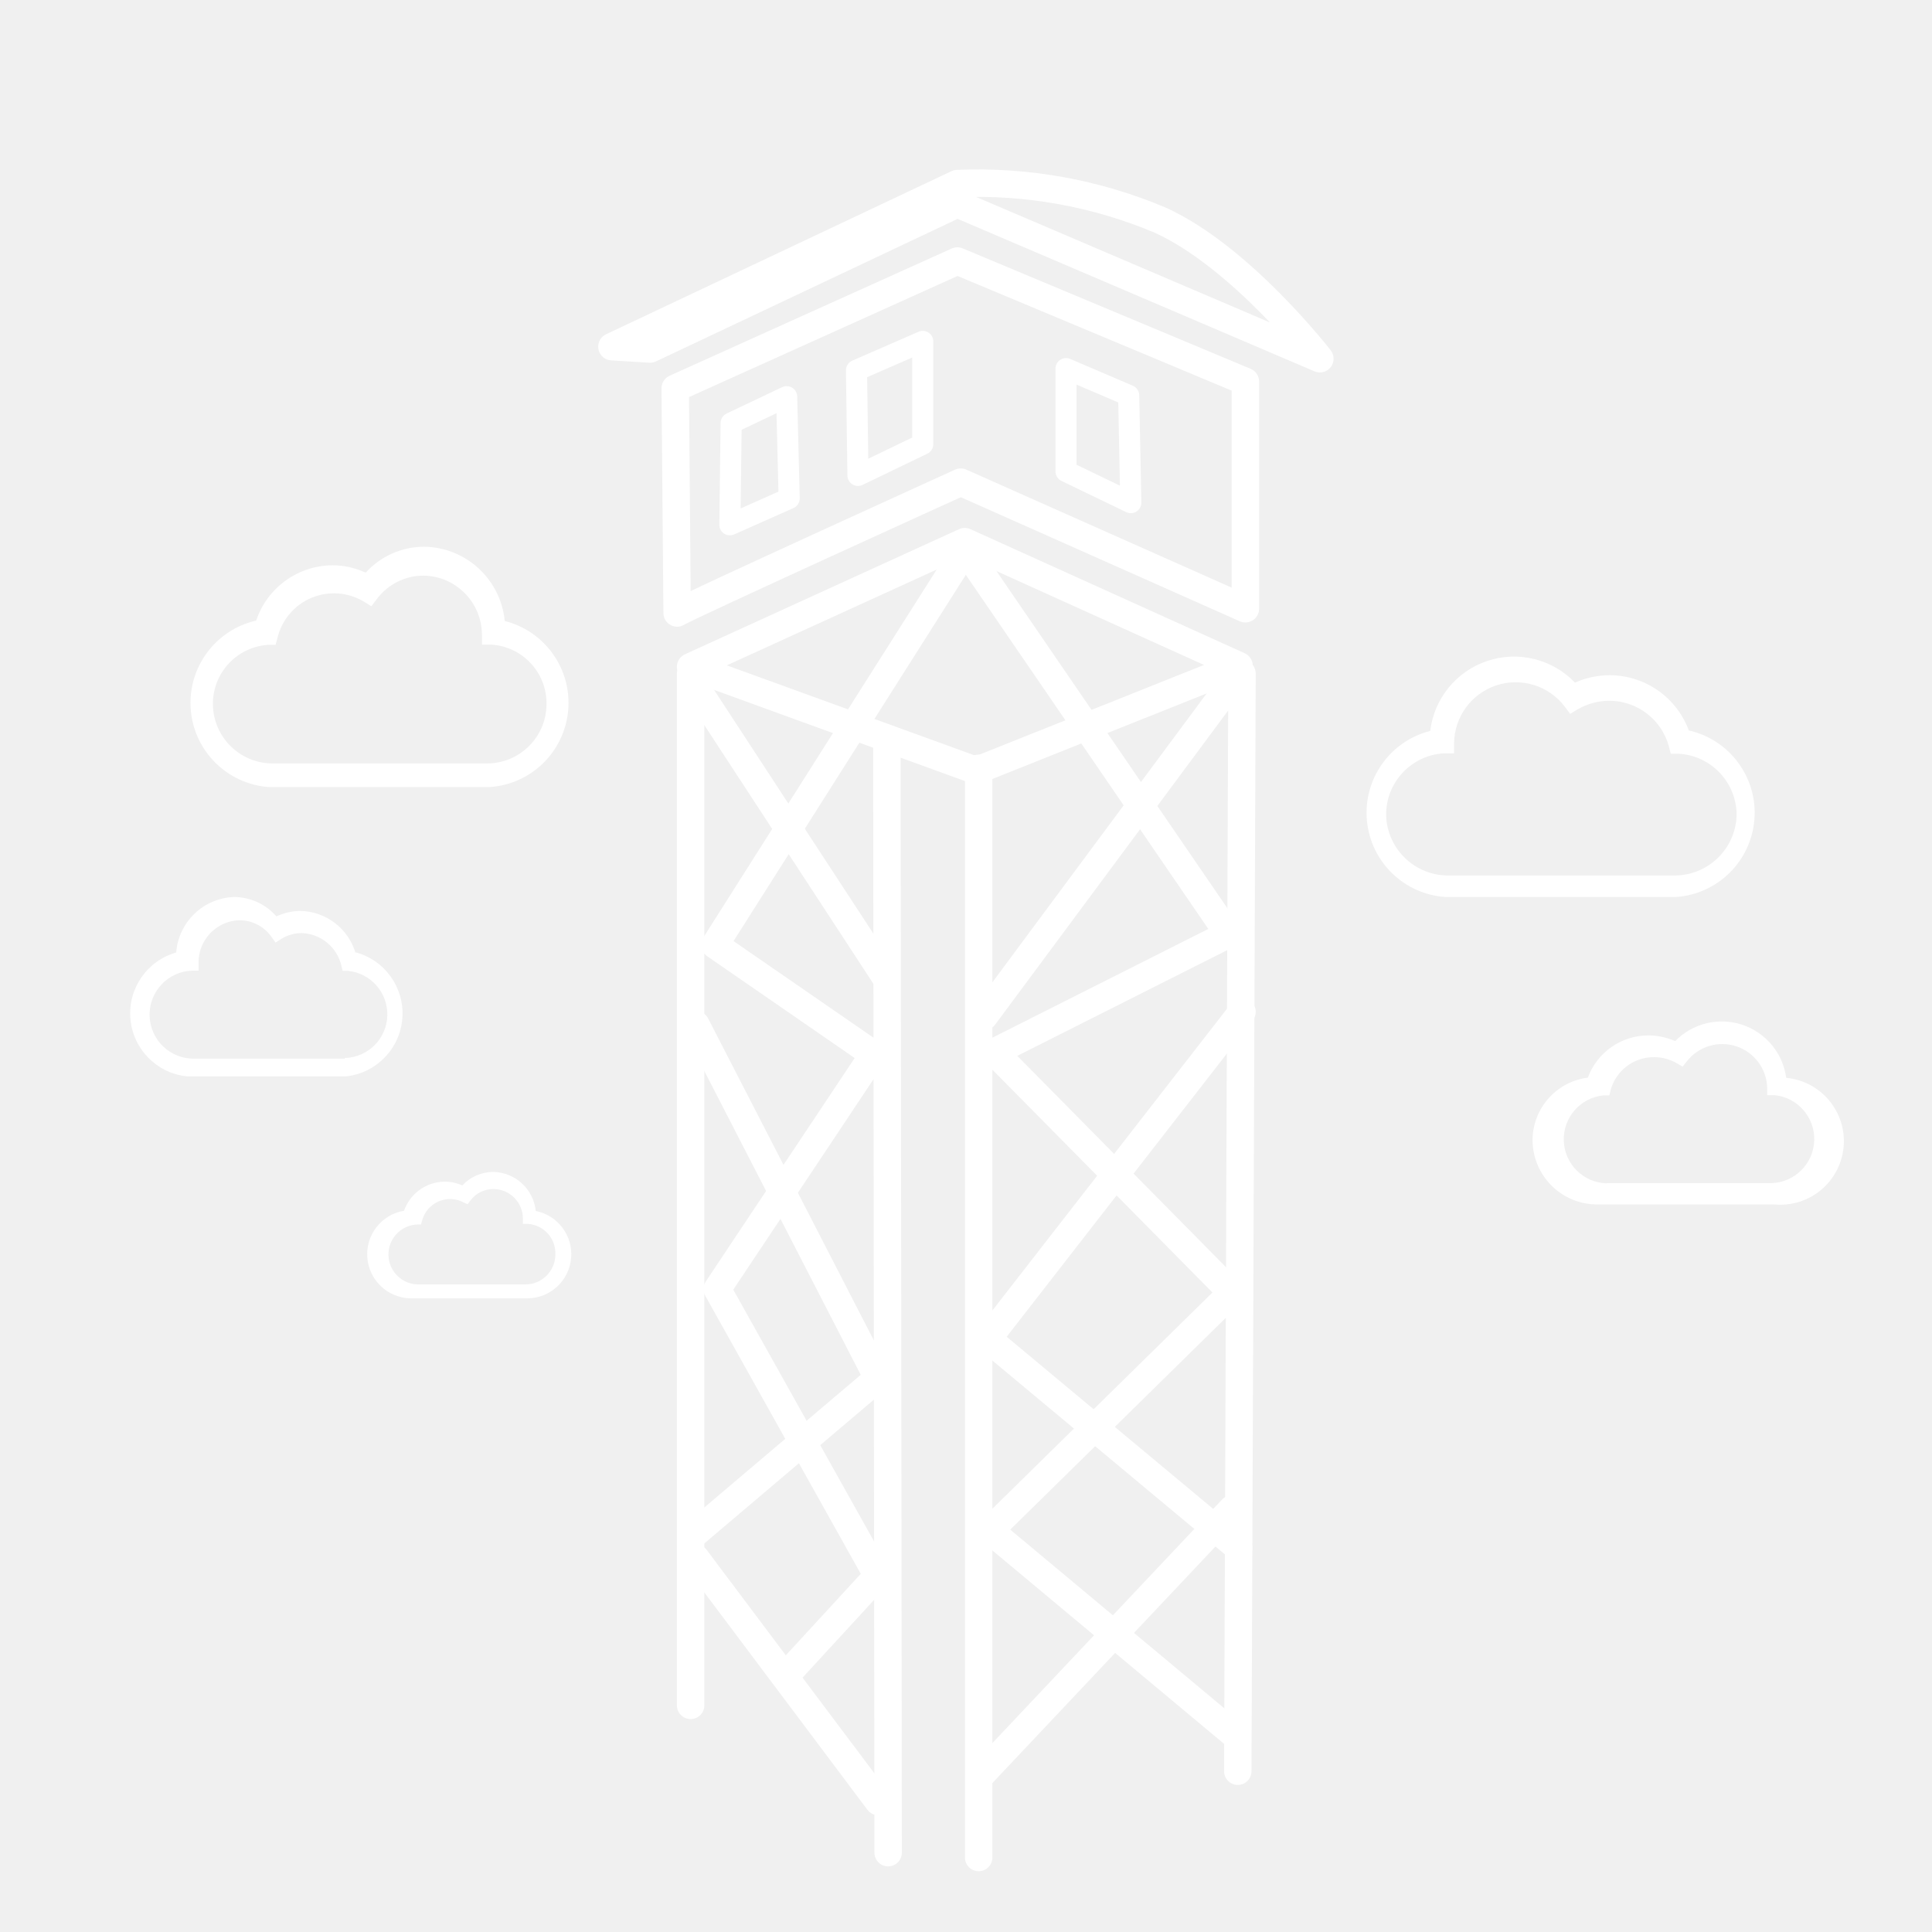
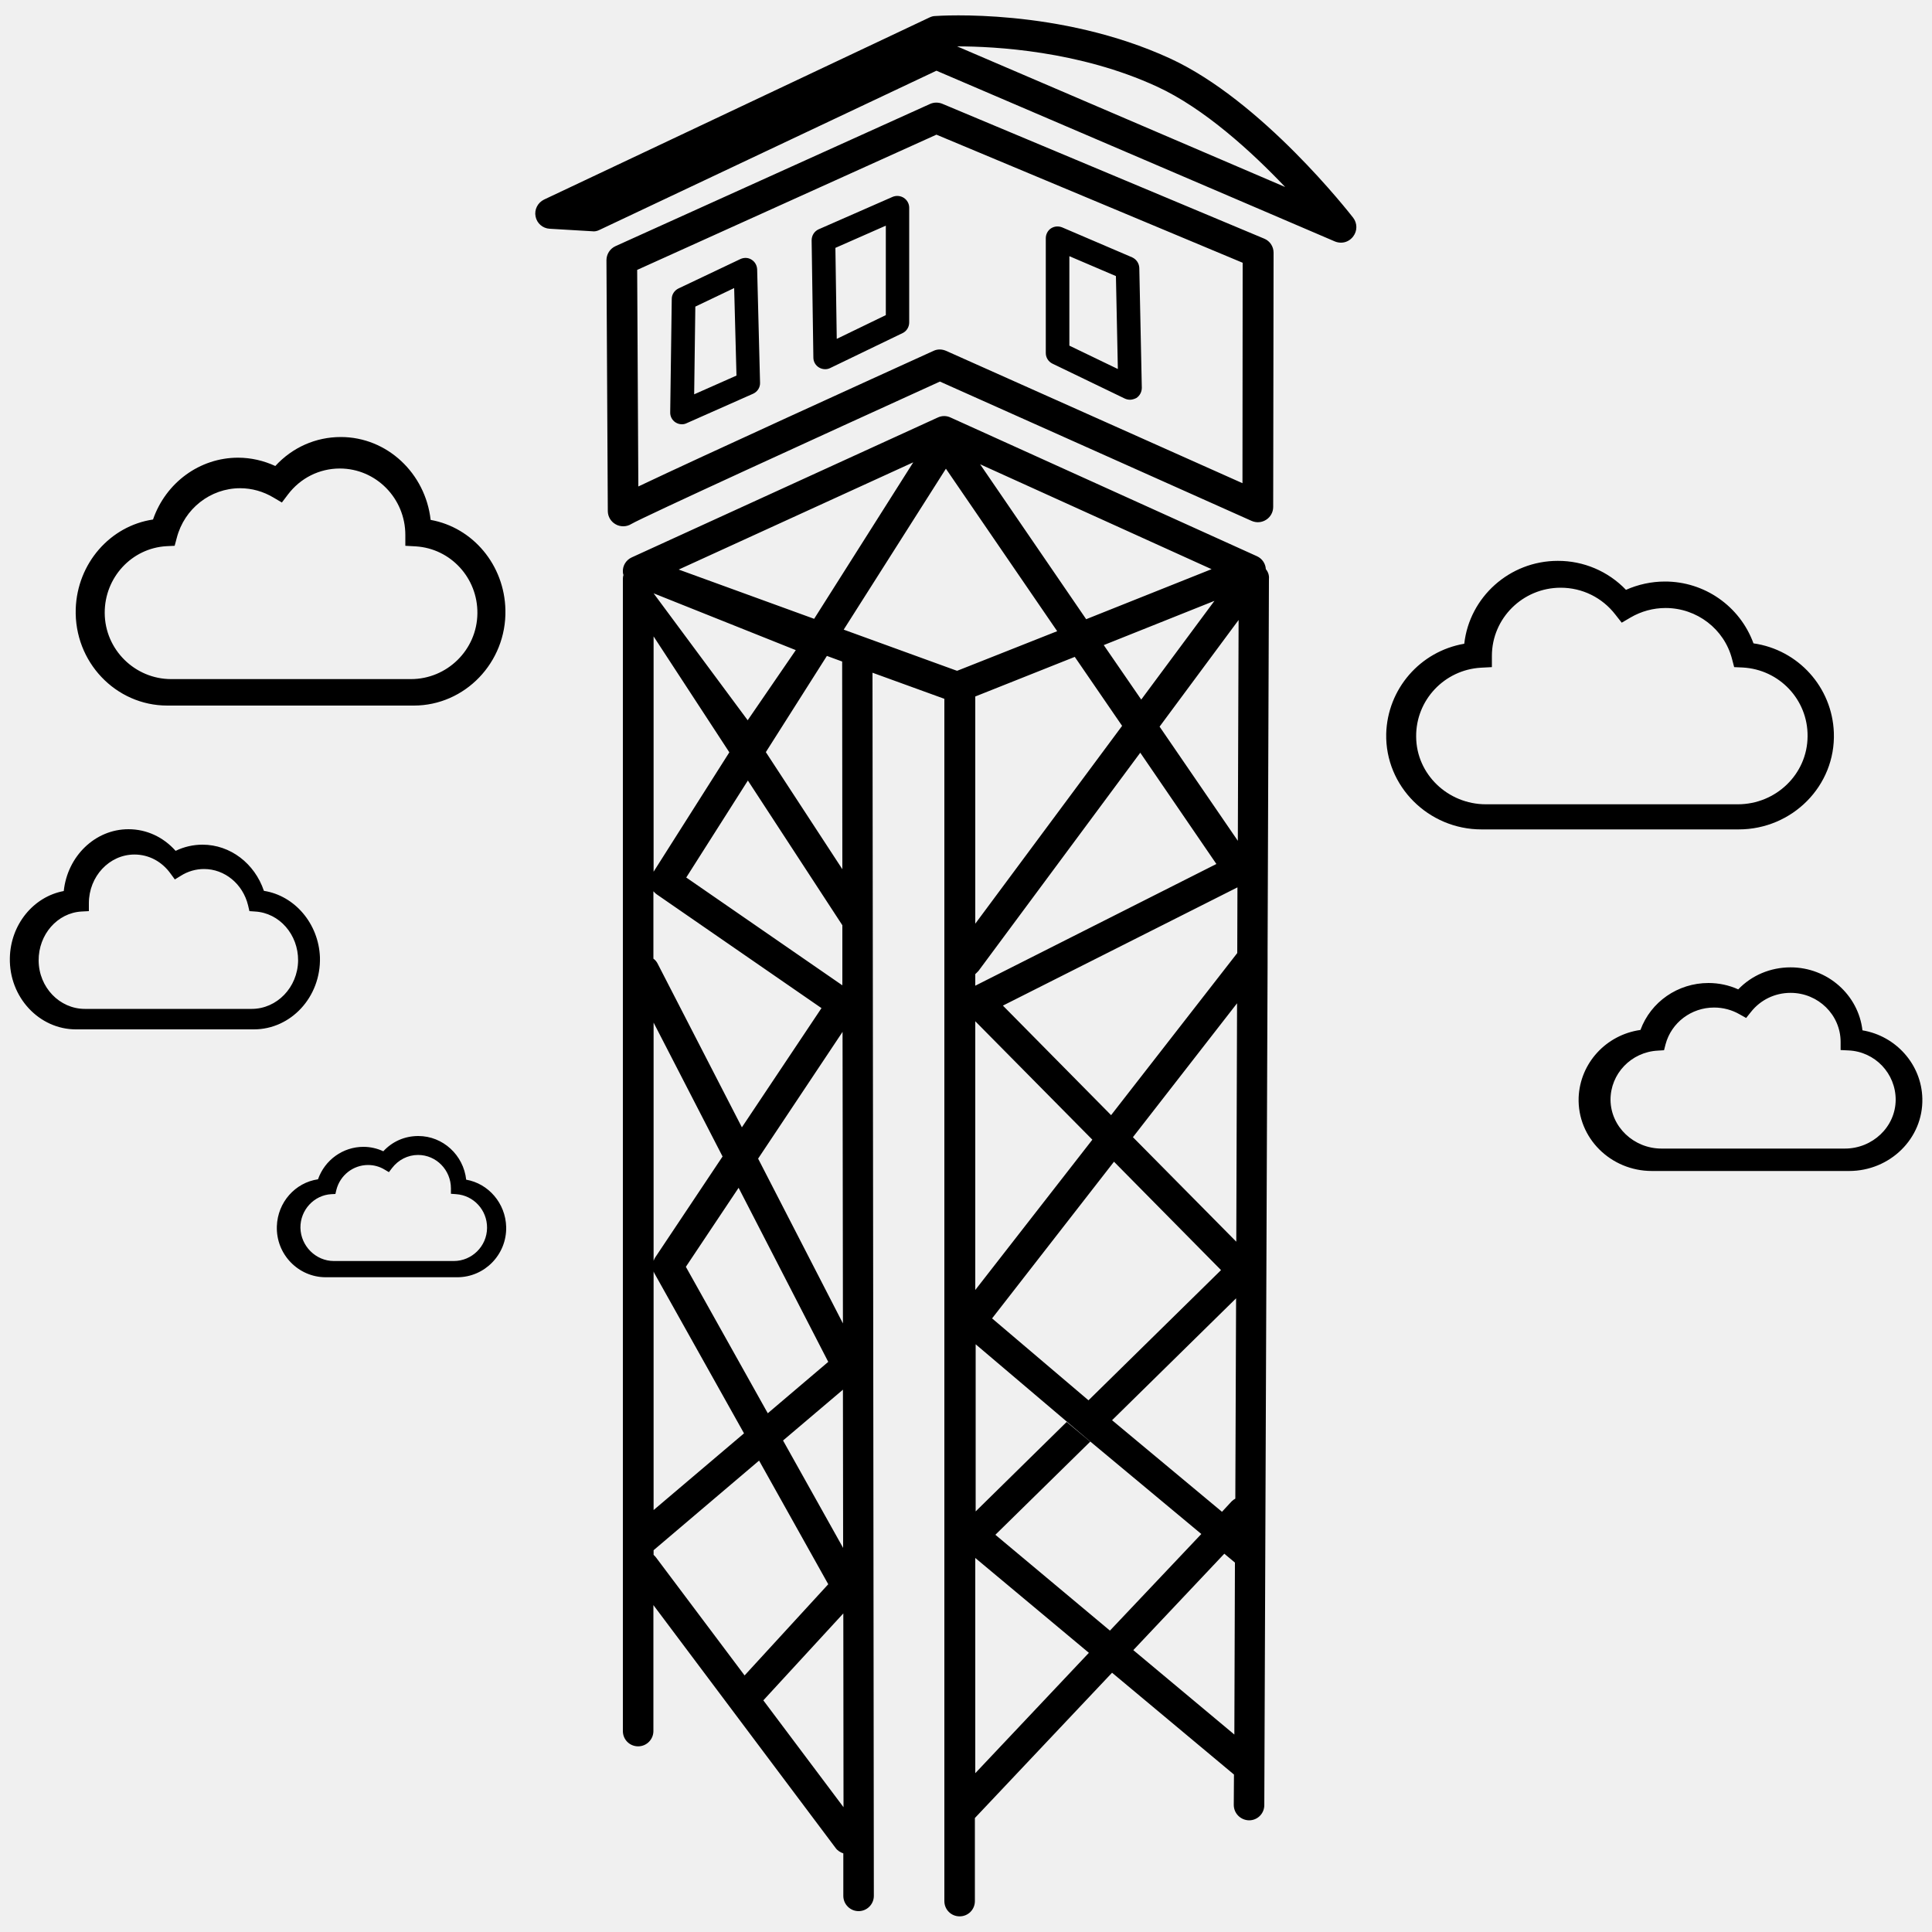
- <svg xmlns="http://www.w3.org/2000/svg" id="Layer_1" data-name="Layer 1" viewBox="0 0 91.56 91.56">
-   <defs>
-     <style>.cls-1,.cls-2{fill:none;stroke:#fff;stroke-linecap:round;stroke-linejoin:round;}.cls-1{stroke-width:1.3px;}.cls-3{fill:#fff;}</style>
-   </defs>
-   <path class="cls-1" d="M32.09,29.05c.48-.31,13.44-6.2,13.44-6.2l13.49,6V18.08L45.37,12.37,32,18.4Z" />
-   <path class="cls-1" d="M29,16.43,45.37,8.7A22.27,22.27,0,0,1,55,10.44C58.83,12.19,62.55,17,62.55,17L45.37,9.66,30.81,16.54Z" />
-   <polygon class="cls-2" points="50.52 17.47 53.49 18.74 53.59 23.82 50.52 22.34 50.52 17.47" />
-   <polygon class="cls-2" points="43.73 16.18 40.59 17.55 40.66 22.53 43.73 21.05 43.73 16.18" />
-   <polygon class="cls-2" points="37.28 18.8 34.65 20.05 34.59 24.87 37.4 23.62 37.28 18.8" />
-   <polygon class="cls-1" points="32.73 31.6 45.72 25.67 58.72 31.55 46.27 36.52 32.73 31.6" />
-   <line class="cls-1" x1="32.73" y1="31.92" x2="32.73" y2="80.82" />
-   <line class="cls-1" x1="42.03" y1="35.13" x2="42.09" y2="87.8" />
-   <line class="cls-1" x1="46.38" y1="36.41" x2="46.38" y2="88.03" />
-   <line class="cls-1" x1="58.86" y1="31.92" x2="58.66" y2="83.94" />
-   <polyline class="cls-1" points="45.39 26.63 33.88 44.78 41.4 49.97 33.99 61.09 41.59 74.68 37.34 79.3" />
-   <polyline class="cls-1" points="46.03 26.47 58.22 44.27 47.12 49.86 58.38 61.26 46.91 72.53 58.47 82.18" />
-   <line class="cls-1" x1="33.14" y1="32.81" x2="41.93" y2="46.26" />
-   <line class="cls-1" x1="58.86" y1="47.95" x2="46.52" y2="63.82" />
-   <line class="cls-1" x1="58.38" y1="71.52" x2="46.44" y2="84.18" />
-   <line class="cls-1" x1="47.16" y1="63.74" x2="58.7" y2="73.36" />
-   <line class="cls-1" x1="32.98" y1="48.56" x2="41.72" y2="65.54" />
-   <line class="cls-1" x1="32.97" y1="72.64" x2="41.72" y2="65.22" />
-   <line class="cls-1" x1="41.63" y1="85.38" x2="32.97" y2="73.84" />
-   <line class="cls-1" x1="58.19" y1="32.6" x2="46.64" y2="48.17" />
-   <path class="cls-3" d="M80.05,34.66h0A4,4,0,0,0,76.29,32a4.07,4.07,0,0,0-1.65.35h0a4,4,0,0,0-6.86,2.29h0a4,4,0,0,0,.74,7.87H79.42a4,4,0,0,0,.63-7.89Zm-.66,6.83H68.69a2.94,2.94,0,0,1-3-2.87,2.91,2.91,0,0,1,2.75-2.92l.47,0h0v-.46h0a2.92,2.92,0,0,1,5.24-1.76l.26.35h0l.37-.22a3,3,0,0,1,1.48-.4,2.93,2.93,0,0,1,2.83,2.16l.09.35h0l.36,0a2.91,2.91,0,0,1,2.76,2.92A2.94,2.94,0,0,1,79.39,41.49Z" />
-   <path class="cls-3" d="M75.25,51.07h0a3.06,3.06,0,0,1,2.88-2,3.17,3.17,0,0,1,1.26.27h0a3.08,3.08,0,0,1,5.26,1.74h0a3,3,0,0,1-.56,6H75.74a3.06,3.06,0,0,1-3.11-3.11A3,3,0,0,1,75.25,51.07Zm.9,5h7.78a2.09,2.09,0,0,0,.16-4.17h-.34v-.33h0a2.13,2.13,0,0,0-3.81-1.27l-.2.25h0l-.27-.16a2.16,2.16,0,0,0-1.08-.29,2.12,2.12,0,0,0-2.06,1.56l-.06.25H76a2.09,2.09,0,0,0,.15,4.17Z" />
-   <path class="cls-3" d="M12.14,29.41h0a3.84,3.84,0,0,1,3.61-2.62,3.72,3.72,0,0,1,1.58.35h0a3.74,3.74,0,0,1,2.78-1.23,3.89,3.89,0,0,1,3.81,3.52h0a4,4,0,0,1-.71,7.87H12.74a4,4,0,0,1-.6-7.89Zm.77,6.77H23.08a2.82,2.82,0,0,0,2.82-2.79,2.79,2.79,0,0,0-2.61-2.84l-.45,0h0v-.45h0a2.81,2.81,0,0,0-2.78-2.82,2.75,2.75,0,0,0-2.2,1.11l-.26.34h0l-.36-.22a2.75,2.75,0,0,0-4.09,1.72l-.09.33h0l-.35,0a2.8,2.8,0,0,0-2.62,2.83A2.83,2.83,0,0,0,12.91,36.18Z" />
-   <path class="cls-3" d="M16.85,45.17h0a2.78,2.78,0,0,0-2.61-2,2.68,2.68,0,0,0-1.14.26h0a2.68,2.68,0,0,0-2-.92,2.85,2.85,0,0,0-2.75,2.63h0a3,3,0,0,0,.51,5.87h7.55a3,3,0,0,0,.44-5.88Zm-.52,5H9.25A2.07,2.07,0,0,1,9.1,46l.31,0h0v-.33h0a2,2,0,0,1,1.94-2.06,1.87,1.87,0,0,1,1.53.81l.18.25h0l.25-.16a1.83,1.83,0,0,1,1-.29,2,2,0,0,1,1.87,1.55l.06.24h.24a2.07,2.07,0,0,1-.13,4.13Z" />
-   <path class="cls-3" d="M19.14,57.4h0A2.06,2.06,0,0,1,21.07,56a2,2,0,0,1,.84.18h0a2,2,0,0,1,1.48-.64,2.06,2.06,0,0,1,2,1.85h0a2.09,2.09,0,0,1-.37,4.14H19.46a2.09,2.09,0,0,1-.32-4.15Zm.68,3.47h5.09a1.42,1.42,0,0,0,1.41-1.41A1.4,1.4,0,0,0,25,58h-.22v-.23h0a1.4,1.4,0,0,0-1.39-1.42,1.35,1.35,0,0,0-1.1.55l-.13.17h0L22,57a1.37,1.37,0,0,0-2,.86l-.05.17h-.17a1.42,1.42,0,0,0,.1,2.84Z" />
+ <svg xmlns="http://www.w3.org/2000/svg" xml:space="preserve" viewBox="0 0 100 100">
+   <path d="M32.26 27.24c-.13 0-.27-.03-.39-.1a.788.788 0 0 1-.41-.68l-.07-12.99c0-.31.18-.6.47-.73l16.28-7.36c.2-.09.43-.09.63-.01l16.66 6.98c.3.12.49.41.49.73l-.02 13.16c0 .27-.14.52-.36.66-.23.15-.51.17-.76.06l-16.13-7.21c-6.22 2.83-15.38 7.02-15.97 7.37-.13.08-.27.12-.42.12zm.72-13.27.06 11.21c3.3-1.57 12.2-5.62 15.28-7.02.21-.1.44-.09.65 0l15.34 6.85.01-11.41-15.85-6.63-15.49 7zm36.43-1.41c-.1 0-.21-.02-.31-.06L48.47 3.66 31.03 11.9c-.12.06-.25.09-.38.07l-2.2-.13a.787.787 0 0 1-.73-.64c-.07-.35.11-.71.44-.87L48.12.9c.09-.04.18-.07.28-.07.26-.02 6.44-.43 12.15 2.19 4.77 2.19 9.3 8.01 9.49 8.25.22.29.22.68 0 .97-.16.21-.39.32-.63.32zM49.54 2.4l16.98 7.28c-1.71-1.8-4.18-4.07-6.64-5.2-4.01-1.85-8.39-2.08-10.34-2.08zm8.95 18.29a.66.66 0 0 1-.27-.06l-3.75-1.81a.61.61 0 0 1-.34-.55v-5.94c0-.2.1-.4.27-.51.17-.11.38-.13.58-.05l3.62 1.55c.22.1.36.31.37.55l.13 6.2c0 .21-.1.41-.28.53-.1.05-.22.09-.33.09zm-3.14-2.8 2.51 1.21-.1-4.81-2.41-1.03v4.63zm-12.64 1.22a.62.62 0 0 1-.32-.09.596.596 0 0 1-.29-.51l-.09-6.07c0-.25.14-.47.36-.57l3.83-1.68c.19-.08.41-.06.58.05.17.11.28.3.28.51v5.94c0 .23-.13.45-.34.55l-3.75 1.81c-.08.04-.17.06-.26.06zm.53-6.28.07 4.71 2.54-1.23v-4.63l-2.61 1.15zm-7.94 9.13c-.12 0-.23-.03-.34-.1a.595.595 0 0 1-.27-.52l.08-5.87c0-.23.14-.44.35-.54l3.2-1.52c.19-.09.41-.08.58.03.18.11.28.3.29.5l.15 5.87c.01.25-.14.47-.36.57l-3.43 1.52c-.08.04-.16.06-.25.06zm.69-6.09-.06 4.54 2.19-.97-.12-4.53-2.01.96zM90.76 33.3c-.01 0-.01 0 0 0a4.871 4.871 0 0 0-4.59-3.2c-.69 0-1.38.15-2.01.43a4.86 4.86 0 0 0-3.53-1.5c-2.5 0-4.57 1.88-4.84 4.29a4.863 4.863 0 0 0-4.04 4.66c-.06 2.72 2.19 4.95 4.93 4.95h13.31c2.78 0 5.03-2.26 4.93-5.01a4.846 4.846 0 0 0-4.16-4.62zm-.81 8.33H76.91c-1.96 0-3.6-1.55-3.61-3.5-.02-1.89 1.46-3.46 3.35-3.57l.57-.03v-.58c0-1.95 1.6-3.53 3.56-3.53 1.12 0 2.15.51 2.83 1.39l.33.42.46-.27c.55-.32 1.17-.49 1.81-.49 1.62 0 3.04 1.09 3.44 2.64l.11.42.44.02c1.9.1 3.38 1.67 3.36 3.56-.01 1.96-1.64 3.52-3.61 3.52zm-5.04 11.68c.53-1.45 1.93-2.43 3.52-2.43.53 0 1.06.11 1.54.33.7-.73 1.67-1.14 2.71-1.14 1.92 0 3.51 1.43 3.72 3.26 1.74.29 3.06 1.77 3.1 3.53.05 2.07-1.68 3.75-3.79 3.75H85.5c-2.13 0-3.86-1.71-3.79-3.8.07-1.78 1.42-3.25 3.2-3.5zM86 59.45h9.49c1.43 0 2.62-1.12 2.63-2.52a2.554 2.554 0 0 0-2.44-2.56l-.41-.02v-.42c0-1.4-1.16-2.54-2.59-2.54-.81 0-1.56.36-2.06 1l-.24.3-.34-.19c-.4-.23-.85-.35-1.32-.35-1.18 0-2.21.78-2.51 1.9l-.08.31-.32.02c-1.38.07-2.46 1.2-2.45 2.56.02 1.39 1.21 2.51 2.64 2.51zM7.92 26.89c.66-1.91 2.42-3.2 4.4-3.2.67 0 1.32.15 1.93.43.88-.96 2.09-1.5 3.39-1.5 2.4 0 4.38 1.88 4.65 4.29 2.18.39 3.82 2.33 3.87 4.66.06 2.72-2.1 4.95-4.74 4.95H8.66c-2.67 0-4.83-2.26-4.74-5.01.08-2.35 1.78-4.29 4-4.62zm.94 8.26h12.41c1.87 0 3.42-1.51 3.44-3.4.02-1.84-1.39-3.36-3.19-3.47l-.54-.03v-.56c0-1.9-1.52-3.44-3.39-3.44-1.06 0-2.04.49-2.69 1.35l-.31.41-.44-.26c-.52-.31-1.11-.48-1.72-.48-1.54 0-2.89 1.06-3.28 2.57l-.11.41-.42.02c-1.8.1-3.21 1.62-3.2 3.46.01 1.9 1.57 3.42 3.44 3.42zm4.8 10.96c-.48-1.42-1.74-2.39-3.18-2.39-.48 0-.96.11-1.39.32-.64-.72-1.51-1.12-2.44-1.12-1.73 0-3.16 1.4-3.35 3.2-1.57.29-2.76 1.74-2.79 3.47-.04 2.03 1.52 3.69 3.42 3.69h9.21c1.92 0 3.48-1.68 3.42-3.74-.07-1.73-1.3-3.18-2.9-3.43zm-.63 6.11H4.39c-1.3 0-2.38-1.11-2.39-2.5-.01-1.35.97-2.47 2.22-2.54l.38-.02V46.75c0-1.39 1.06-2.52 2.36-2.52.74 0 1.42.36 1.87.99l.22.3.31-.19c.36-.23.78-.35 1.2-.35 1.07 0 2.01.77 2.28 1.88l.07.3.29.02c1.26.07 2.24 1.19 2.23 2.54-.02 1.39-1.1 2.5-2.4 2.5zm3.43 8.82c.35-1 1.29-1.68 2.35-1.68.36 0 .71.08 1.03.23.47-.51 1.11-.79 1.81-.79 1.28 0 2.34.99 2.48 2.26 1.16.2 2.04 1.23 2.07 2.45.03 1.43-1.12 2.6-2.53 2.6h-6.81c-1.42 0-2.58-1.19-2.53-2.64.04-1.24.95-2.26 2.13-2.43zm.82 4.23h6.21c.93 0 1.71-.76 1.72-1.71.01-.93-.7-1.69-1.6-1.75l-.27-.02v-.28c0-.95-.76-1.73-1.7-1.73-.53 0-1.02.25-1.35.68l-.16.21-.22-.13c-.26-.16-.56-.24-.86-.24-.77 0-1.45.53-1.64 1.29l-.05.21-.21.01c-.9.05-1.61.82-1.6 1.74.02.95.8 1.72 1.73 1.72zm48.24-35.81a.785.785 0 0 0-.46-.67L49.2 21.61c-.21-.1-.45-.1-.66 0L32.7 28.85c-.29.13-.48.43-.46.75 0 .06.01.11.03.16-.02.06-.03.13-.03.2V89.6c0 .44.35.79.79.79s.79-.36.79-.79v-6.52l9.43 12.57c.1.14.25.23.4.28v2.2c0 .44.36.79.79.79.44 0 .79-.36.79-.79l-.07-63.31 3.72 1.35V98.4c0 .44.35.79.79.79.44 0 .79-.35.79-.79v-4.3l7.1-7.52 6.31 5.27-.01 1.57c0 .44.35.79.79.8.44 0 .79-.35.79-.79l.17-43.57v-.66l.07-19.23c.02-.2-.05-.38-.16-.51zM50.48 66.77V52.86l6.06 6.13-6.06 7.78zm7.18-6.64 5.54 5.61-6.86 6.74-4.99-4.24 6.31-8.11zm-7.01-9.88 8.37-11.29 3.94 5.76-12.48 6.3v-.6c.06-.06.12-.11.17-.17zm-.17-2.44V36.05L55.63 34l2.45 3.57-7.6 10.24zm6.65-14.42 5.73-2.29-3.79 5.11-1.94-2.82zm5.58-3.93-6.49 2.59-5.49-8.02 11.98 5.43zM43.63 71.93l.01 8.19-3.11-5.56 3.1-2.63zm-3.89 1.22-4.24-7.58 2.73-4.09 4.64 9.01-3.13 2.66zm-.5-13.18 4.37-6.56.02 15.09-4.39-8.53zm.4-21.04 3.16-4.98.79.29.01 10.75-3.96-6.06zm3.96 8.96V51l-8.08-5.58 3.19-5.02 4.89 7.49zm-4.9-10.61-4.87-6.57 7.36 2.94-2.49 3.63zm-4.87-4.34 3.92 6-3.92 6.18V32.94zm0 13.2c.05.06.1.11.16.15l8.53 5.89-4.12 6.17-4.36-8.47a.696.696 0 0 0-.22-.26v-3.48zm0 6.79 3.57 6.93-3.49 5.23c-.03.05-.06.11-.08.17V52.93zm0 12.88c.01.04.03.07.05.11l4.63 8.27-4.68 3.97V65.81zm.13 14.81a.864.864 0 0 0-.13-.14v-.24l.01-.01 5.45-4.63 3.58 6.4-4.33 4.72-4.58-6.1zm5.55 7.39 4.14-4.5.01 10.03-4.15-5.53zm2.63-55.98-7.01-2.55 12.14-5.55-5.13 8.1zm7.58 2.62-.18.07-.09-.03-5.78-2.1 5.29-8.33 5.76 8.41-5 1.98zm.76 57.13V80.64l5.88 4.91-5.88 6.23zm6.97-7.38-5.93-4.96 4.91-4.82-1.22-1.02-4.71 4.63v-8.65l5.94 5.04 5.74 4.78-4.73 5zm6.44 5.38-5.23-4.37 4.71-4.99.55.46-.03 8.9zm.05-12.21c-.07.04-.13.08-.19.14l-.5.54-5.69-4.74 6.42-6.31-.04 10.37zm.05-13.3-5.35-5.41 5.39-6.93-.04 12.34zm.05-14.94-6.53 8.39-5.6-5.67 12.14-6.12-.01 3.4zm.03-5.81-4.05-5.91 4.09-5.52-.04 11.43z" />
</svg>
